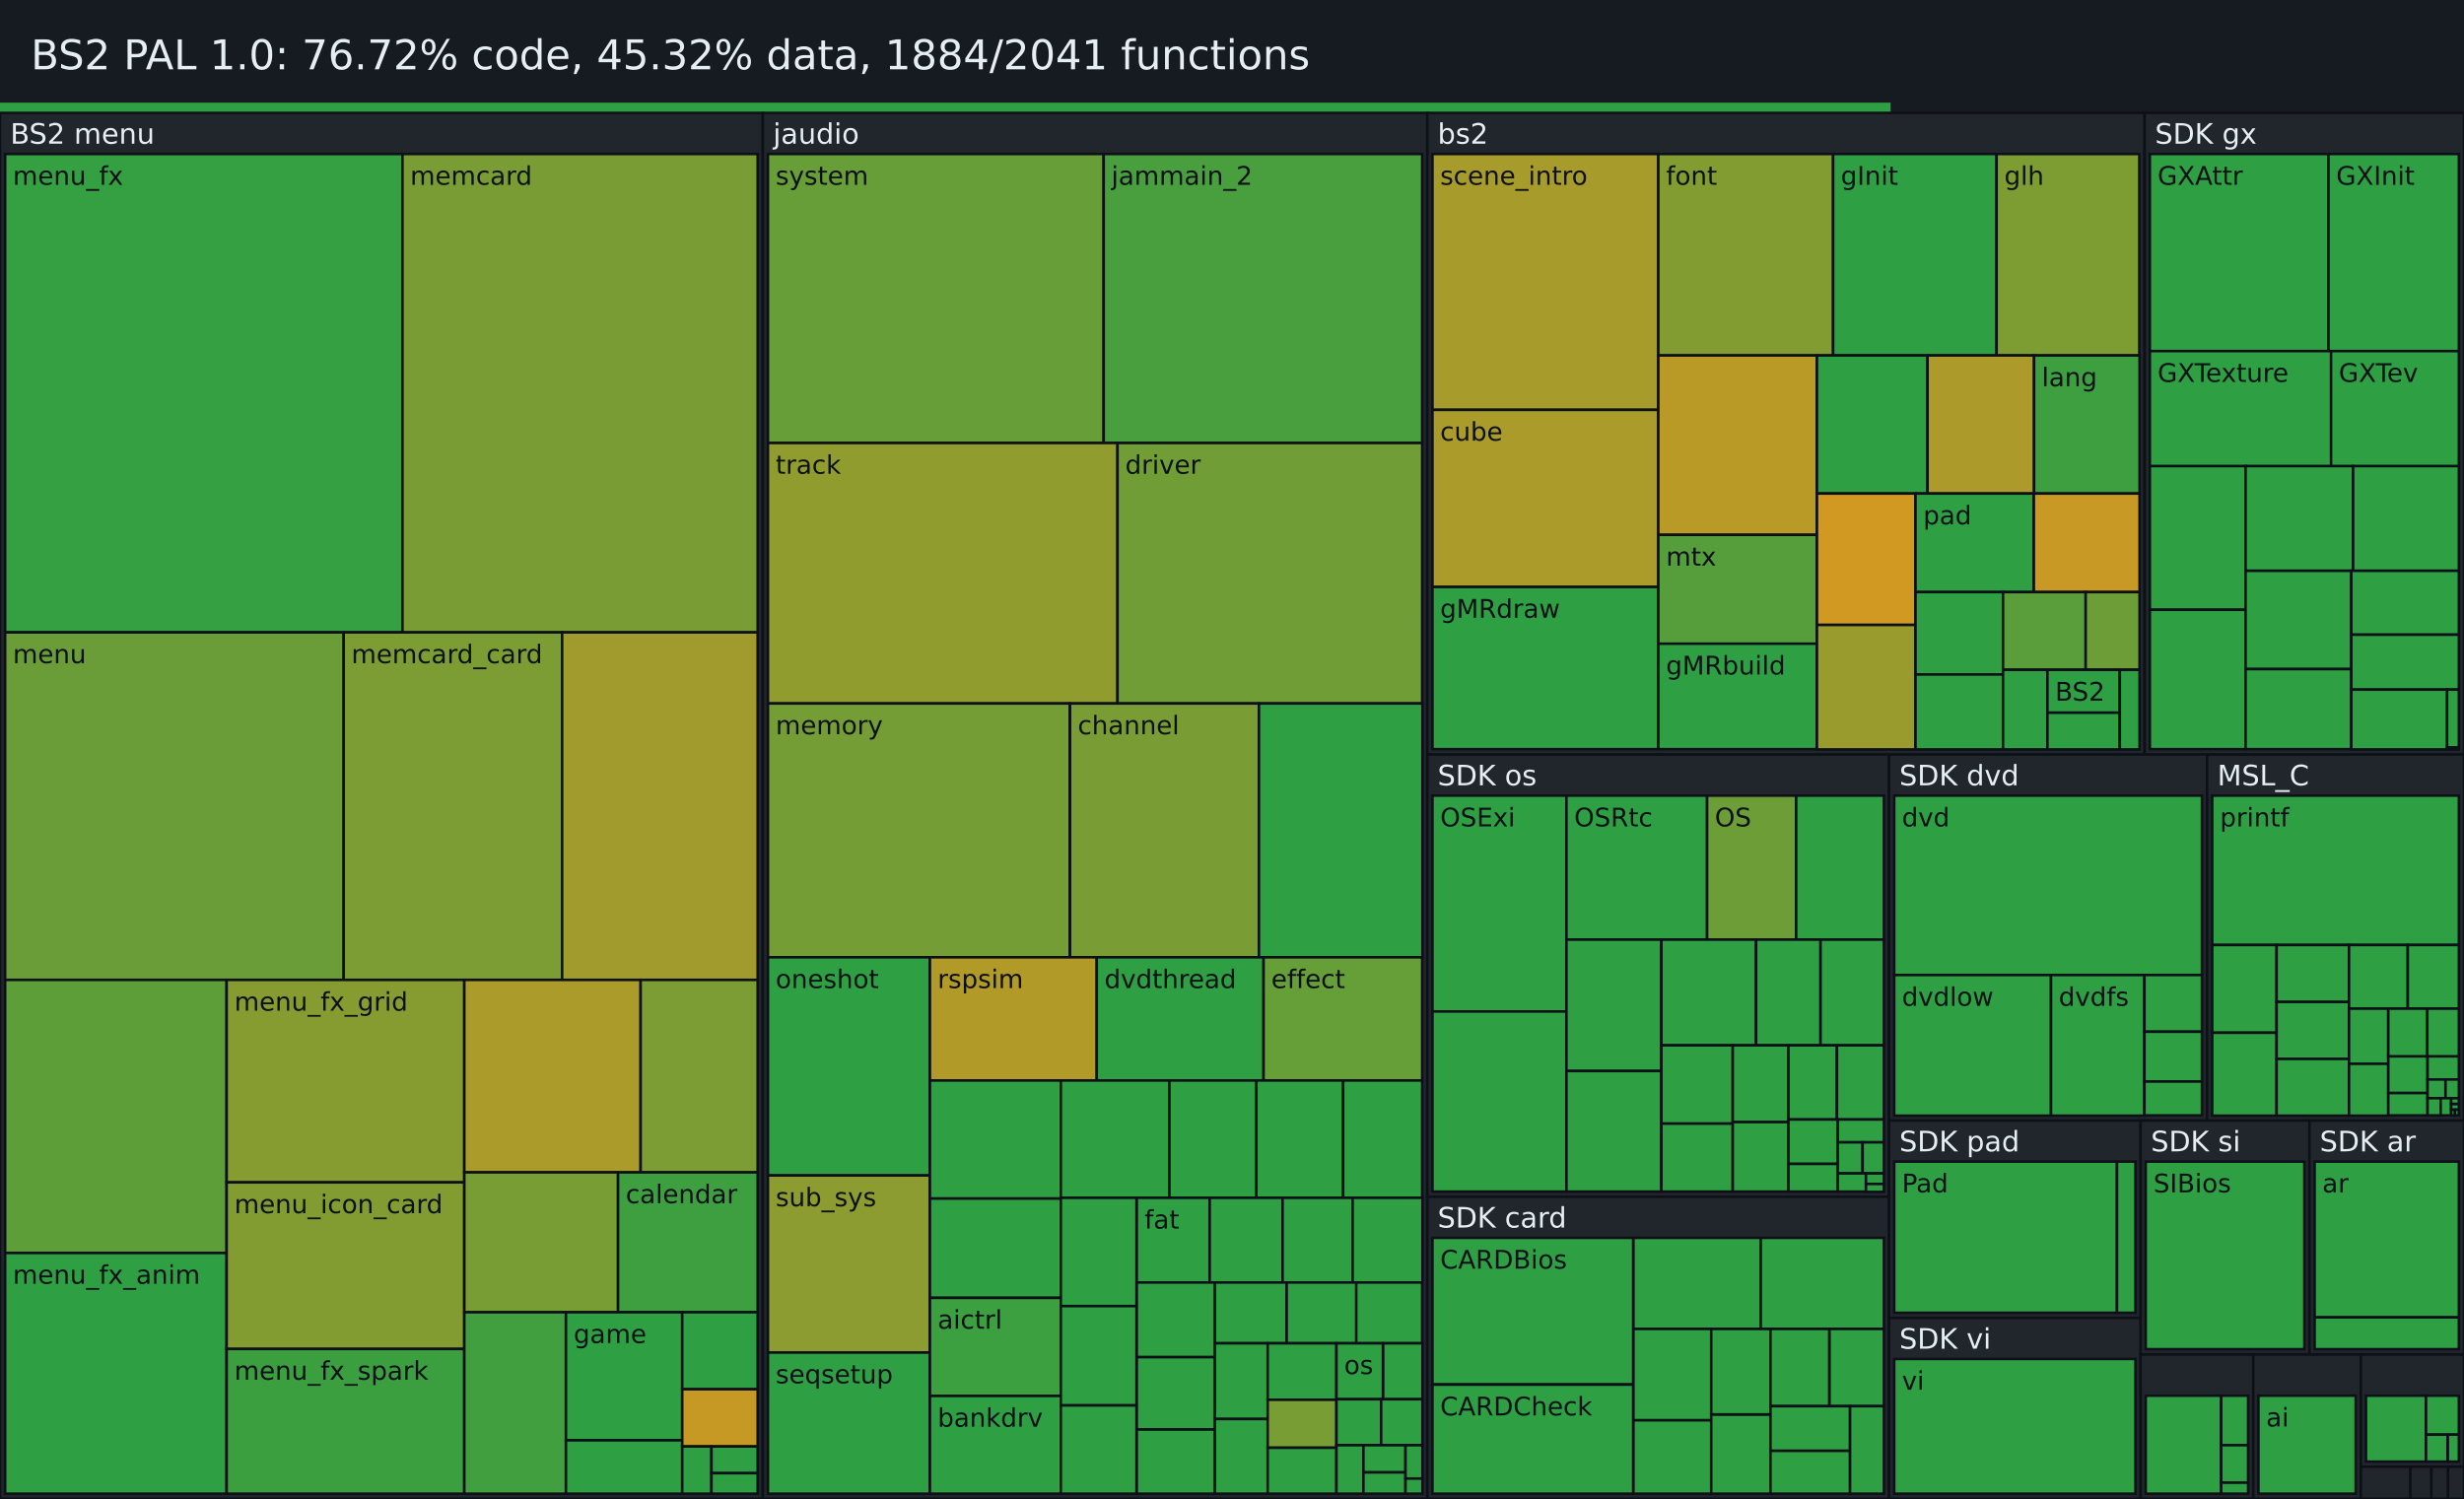
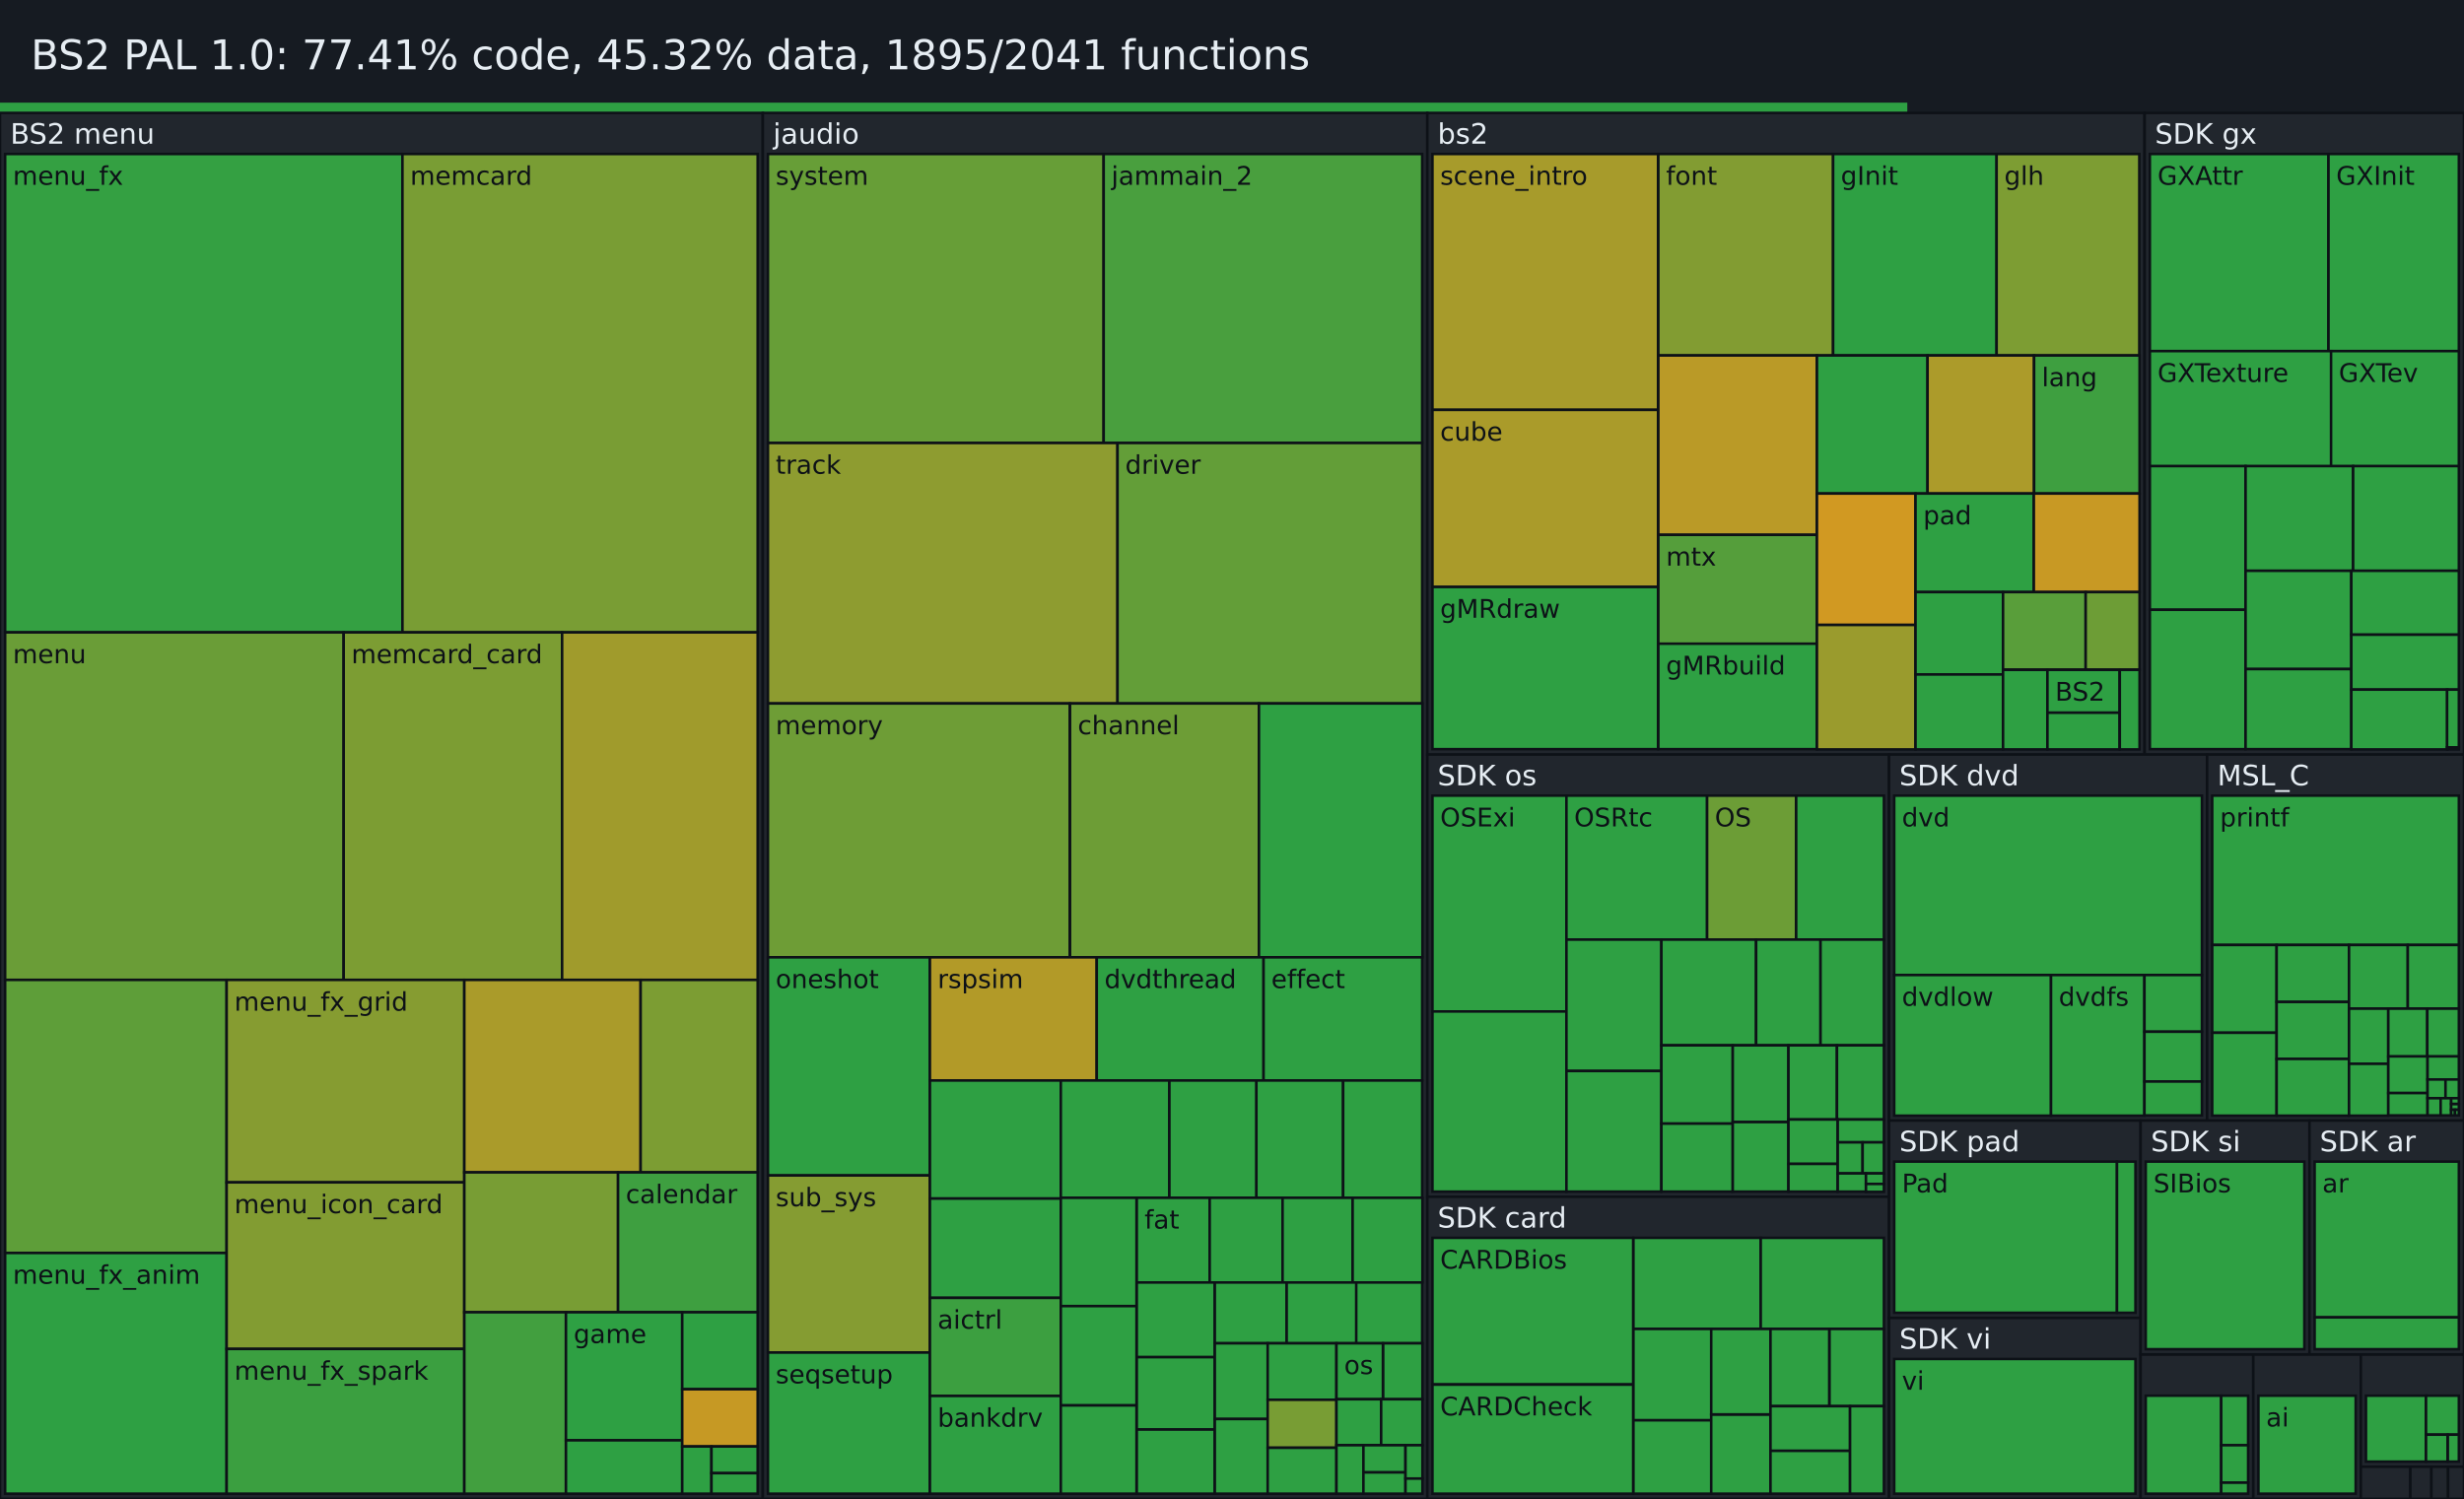
<svg xmlns="http://www.w3.org/2000/svg" width="960" height="584" font-family="Verdana,DejaVu Sans,sans-serif">
  <rect width="100%" height="100%" fill="#0d1117" />
  <rect x="0" y="0" width="960" height="44" fill="#161b22" />
-   <rect x="0" y="40" width="736.6" height="4" fill="#2ea043" />
-   <text x="12" y="27" font-size="16" fill="#e6edf3">BS2 PAL 1.0: 76.72% code, 45.32% data, 1884/2041 functions</text>
+   <rect x="0" y="40" width="743.1" height="4" fill="#2ea043" />
+   <text x="12" y="27" font-size="16" fill="#e6edf3">BS2 PAL 1.0: 77.41% code, 45.32% data, 1895/2041 functions</text>
  <g>
    <rect x="0.0" y="44.0" width="297.2" height="540.0" fill="#21262d" stroke="#0d1117" />
    <text x="4.0" y="56.0" font-size="11" fill="#e6edf3">BS2 menu</text>
  </g>
  <g>
    <rect x="2.0" y="60.0" width="154.8" height="186.4" fill="#34a042" stroke="#0d1117" stroke-width="1" />
    <text x="5.0" y="72.0" font-size="10" fill="#0d1117">menu_fx</text>
  </g>
  <g>
    <rect x="156.8" y="60.0" width="138.4" height="186.4" fill="#799d34" stroke="#0d1117" stroke-width="1" />
    <text x="159.8" y="72.0" font-size="10" fill="#0d1117">memcard</text>
  </g>
  <g>
    <rect x="2.0" y="246.4" width="131.9" height="135.4" fill="#6a9d37" stroke="#0d1117" stroke-width="1" />
    <text x="5.0" y="258.4" font-size="10" fill="#0d1117">menu</text>
  </g>
  <g>
    <rect x="133.9" y="246.4" width="85.1" height="135.4" fill="#7c9d33" stroke="#0d1117" stroke-width="1" />
    <text x="136.9" y="258.4" font-size="10" fill="#0d1117">memcard_card</text>
  </g>
  <g>
    <rect x="219.0" y="246.4" width="76.2" height="135.4" fill="#a09b2c" stroke="#0d1117" stroke-width="1" />
  </g>
  <g>
    <rect x="2.0" y="381.8" width="86.3" height="106.4" fill="#5e9e39" stroke="#0d1117" stroke-width="1" />
  </g>
  <g>
    <rect x="2.0" y="488.2" width="86.3" height="93.8" fill="#2ea043" stroke="#0d1117" stroke-width="1" />
    <text x="5.0" y="500.2" font-size="10" fill="#0d1117">menu_fx_anim</text>
  </g>
  <g>
    <rect x="88.3" y="381.8" width="92.6" height="78.9" fill="#869c31" stroke="#0d1117" stroke-width="1" />
    <text x="91.3" y="393.8" font-size="10" fill="#0d1117">menu_fx_grid</text>
  </g>
  <g>
    <rect x="88.3" y="460.7" width="92.6" height="64.9" fill="#829c32" stroke="#0d1117" stroke-width="1" />
    <text x="91.3" y="472.7" font-size="10" fill="#0d1117">menu_icon_card</text>
  </g>
  <g>
    <rect x="88.3" y="525.6" width="92.6" height="56.4" fill="#3b9f40" stroke="#0d1117" stroke-width="1" />
    <text x="91.3" y="537.6" font-size="10" fill="#0d1117">menu_fx_spark</text>
  </g>
  <g>
    <rect x="180.9" y="381.8" width="68.7" height="75.0" fill="#aa9b2a" stroke="#0d1117" stroke-width="1" />
  </g>
  <g>
    <rect x="249.6" y="381.8" width="45.6" height="75.0" fill="#7c9d33" stroke="#0d1117" stroke-width="1" />
  </g>
  <g>
    <rect x="180.9" y="456.8" width="59.9" height="54.5" fill="#789d34" stroke="#0d1117" stroke-width="1" />
  </g>
  <g>
    <rect x="240.8" y="456.8" width="54.4" height="54.5" fill="#3e9f40" stroke="#0d1117" stroke-width="1" />
    <text x="243.8" y="468.8" font-size="10" fill="#0d1117">calendar</text>
  </g>
  <g>
    <rect x="180.9" y="511.3" width="39.6" height="70.7" fill="#429f3f" stroke="#0d1117" stroke-width="1" />
  </g>
  <g>
    <rect x="220.5" y="511.3" width="45.3" height="49.9" fill="#2ea043" stroke="#0d1117" stroke-width="1" />
    <text x="223.5" y="523.3" font-size="10" fill="#0d1117">game</text>
  </g>
  <g>
    <rect x="220.5" y="561.2" width="45.3" height="20.8" fill="#2ea043" stroke="#0d1117" stroke-width="1" />
  </g>
  <g>
    <rect x="265.8" y="511.3" width="29.4" height="30.0" fill="#2ea043" stroke="#0d1117" stroke-width="1" />
  </g>
  <g>
    <rect x="265.8" y="541.3" width="29.4" height="22.3" fill="#c69924" stroke="#0d1117" stroke-width="1" />
  </g>
  <g>
    <rect x="265.8" y="563.6" width="11.4" height="18.4" fill="#2ea043" stroke="#0d1117" stroke-width="1" />
  </g>
  <g>
    <rect x="277.2" y="563.6" width="18.0" height="10.4" fill="#2ea043" stroke="#0d1117" stroke-width="1" />
  </g>
  <g>
    <rect x="277.2" y="574.0" width="18.0" height="8.0" fill="#2ea043" stroke="#0d1117" stroke-width="1" />
  </g>
  <g>
    <rect x="297.2" y="44.0" width="258.9" height="540.0" fill="#21262d" stroke="#0d1117" />
    <text x="301.2" y="56.0" font-size="11" fill="#e6edf3">jaudio</text>
  </g>
  <g>
    <rect x="299.2" y="60.0" width="130.8" height="112.6" fill="#679e37" stroke="#0d1117" stroke-width="1" />
    <text x="302.2" y="72.0" font-size="10" fill="#0d1117">system</text>
  </g>
  <g>
    <rect x="430.0" y="60.0" width="124.1" height="112.6" fill="#499f3e" stroke="#0d1117" stroke-width="1" />
    <text x="433.0" y="72.0" font-size="10" fill="#0d1117">jammain_2</text>
  </g>
  <g>
-     <rect x="299.2" y="172.6" width="136.2" height="101.5" fill="#919c2f" stroke="#0d1117" stroke-width="1" />
+     <rect x="299.2" y="172.6" width="136.2" height="101.5" fill="#8e9c30" stroke="#0d1117" stroke-width="1" />
    <text x="302.2" y="184.6" font-size="10" fill="#0d1117">track</text>
  </g>
  <g>
-     <rect x="435.4" y="172.6" width="118.7" height="101.5" fill="#709d36" stroke="#0d1117" stroke-width="1" />
+     <rect x="435.4" y="172.6" width="118.7" height="101.5" fill="#639e38" stroke="#0d1117" stroke-width="1" />
    <text x="438.4" y="184.6" font-size="10" fill="#0d1117">driver</text>
  </g>
  <g>
-     <rect x="299.2" y="274.1" width="117.6" height="98.9" fill="#759d35" stroke="#0d1117" stroke-width="1" />
+     <rect x="299.2" y="274.1" width="117.6" height="98.9" fill="#6e9d36" stroke="#0d1117" stroke-width="1" />
    <text x="302.2" y="286.1" font-size="10" fill="#0d1117">memory</text>
  </g>
  <g>
-     <rect x="416.9" y="274.1" width="73.6" height="98.9" fill="#799d34" stroke="#0d1117" stroke-width="1" />
+     <rect x="416.9" y="274.1" width="73.6" height="98.9" fill="#6d9d36" stroke="#0d1117" stroke-width="1" />
    <text x="419.9" y="286.1" font-size="10" fill="#0d1117">channel</text>
  </g>
  <g>
    <rect x="490.5" y="274.1" width="63.7" height="98.9" fill="#2ea043" stroke="#0d1117" stroke-width="1" />
  </g>
  <g>
    <rect x="299.2" y="373.0" width="63.1" height="85.0" fill="#2ea043" stroke="#0d1117" stroke-width="1" />
    <text x="302.2" y="385.0" font-size="10" fill="#0d1117">oneshot</text>
  </g>
  <g>
-     <rect x="299.2" y="458.0" width="63.1" height="69.0" fill="#8c9c30" stroke="#0d1117" stroke-width="1" />
+     <rect x="299.2" y="458.0" width="63.1" height="69.0" fill="#859c32" stroke="#0d1117" stroke-width="1" />
    <text x="302.2" y="470.0" font-size="10" fill="#0d1117">sub_sys</text>
  </g>
  <g>
    <rect x="299.2" y="527.0" width="63.1" height="55.0" fill="#2ea043" stroke="#0d1117" stroke-width="1" />
    <text x="302.2" y="539.0" font-size="10" fill="#0d1117">seqsetup</text>
  </g>
  <g>
    <rect x="362.3" y="373.0" width="65.0" height="48.0" fill="#b29a28" stroke="#0d1117" stroke-width="1" />
    <text x="365.3" y="385.0" font-size="10" fill="#0d1117">rspsim</text>
  </g>
  <g>
    <rect x="427.3" y="373.0" width="65.0" height="48.0" fill="#2ea043" stroke="#0d1117" stroke-width="1" />
    <text x="430.3" y="385.0" font-size="10" fill="#0d1117">dvdthread</text>
  </g>
  <g>
-     <rect x="492.3" y="373.0" width="61.8" height="48.0" fill="#669e38" stroke="#0d1117" stroke-width="1" />
+     <rect x="492.3" y="373.0" width="61.8" height="48.0" fill="#2ea043" stroke="#0d1117" stroke-width="1" />
    <text x="495.3" y="385.0" font-size="10" fill="#0d1117">effect</text>
  </g>
  <g>
    <rect x="362.3" y="421.0" width="51.0" height="46.0" fill="#2ea043" stroke="#0d1117" stroke-width="1" />
  </g>
  <g>
    <rect x="362.3" y="467.0" width="51.0" height="38.7" fill="#2ea043" stroke="#0d1117" stroke-width="1" />
  </g>
  <g>
    <rect x="362.3" y="505.7" width="51.0" height="38.2" fill="#3c9f40" stroke="#0d1117" stroke-width="1" />
    <text x="365.3" y="517.7" font-size="10" fill="#0d1117">aictrl</text>
  </g>
  <g>
    <rect x="362.3" y="543.9" width="51.0" height="38.1" fill="#2ea043" stroke="#0d1117" stroke-width="1" />
    <text x="365.3" y="555.9" font-size="10" fill="#0d1117">bankdrv</text>
  </g>
  <g>
    <rect x="413.3" y="421.0" width="42.3" height="45.7" fill="#2ea043" stroke="#0d1117" stroke-width="1" />
  </g>
  <g>
    <rect x="455.6" y="421.0" width="34.0" height="45.7" fill="#2ea043" stroke="#0d1117" stroke-width="1" />
  </g>
  <g>
    <rect x="489.5" y="421.0" width="33.8" height="45.7" fill="#2ea043" stroke="#0d1117" stroke-width="1" />
  </g>
  <g>
    <rect x="523.3" y="421.0" width="30.8" height="45.7" fill="#2ea043" stroke="#0d1117" stroke-width="1" />
  </g>
  <g>
    <rect x="413.3" y="466.7" width="29.5" height="42.2" fill="#2ea043" stroke="#0d1117" stroke-width="1" />
  </g>
  <g>
    <rect x="413.3" y="508.9" width="29.5" height="38.7" fill="#2ea043" stroke="#0d1117" stroke-width="1" />
  </g>
  <g>
    <rect x="413.3" y="547.6" width="29.5" height="34.4" fill="#2ea043" stroke="#0d1117" stroke-width="1" />
  </g>
  <g>
    <rect x="442.9" y="466.7" width="28.5" height="33.0" fill="#2ea043" stroke="#0d1117" stroke-width="1" />
    <text x="445.9" y="478.7" font-size="10" fill="#0d1117">fat</text>
  </g>
  <g>
    <rect x="471.3" y="466.7" width="28.4" height="33.0" fill="#2ea043" stroke="#0d1117" stroke-width="1" />
  </g>
  <g>
    <rect x="499.7" y="466.7" width="27.3" height="33.0" fill="#2ea043" stroke="#0d1117" stroke-width="1" />
  </g>
  <g>
    <rect x="527.0" y="466.7" width="27.2" height="33.0" fill="#2ea043" stroke="#0d1117" stroke-width="1" />
  </g>
  <g>
    <rect x="442.9" y="499.7" width="30.4" height="29.1" fill="#2ea043" stroke="#0d1117" stroke-width="1" />
  </g>
  <g>
    <rect x="442.9" y="528.8" width="30.4" height="28.2" fill="#2ea043" stroke="#0d1117" stroke-width="1" />
  </g>
  <g>
    <rect x="442.9" y="557.0" width="30.4" height="25.0" fill="#2ea043" stroke="#0d1117" stroke-width="1" />
  </g>
  <g>
    <rect x="473.3" y="499.7" width="28.0" height="23.7" fill="#2ea043" stroke="#0d1117" stroke-width="1" />
  </g>
  <g>
    <rect x="501.3" y="499.7" width="27.2" height="23.7" fill="#2ea043" stroke="#0d1117" stroke-width="1" />
  </g>
  <g>
    <rect x="528.4" y="499.7" width="25.7" height="23.7" fill="#2ea043" stroke="#0d1117" stroke-width="1" />
  </g>
  <g>
    <rect x="473.3" y="523.4" width="20.7" height="29.5" fill="#2ea043" stroke="#0d1117" stroke-width="1" />
  </g>
  <g>
    <rect x="473.3" y="552.9" width="20.7" height="29.1" fill="#2ea043" stroke="#0d1117" stroke-width="1" />
  </g>
  <g>
    <rect x="493.9" y="523.4" width="26.8" height="22.0" fill="#2ea043" stroke="#0d1117" stroke-width="1" />
  </g>
  <g>
    <rect x="493.9" y="545.4" width="26.8" height="18.7" fill="#789d34" stroke="#0d1117" stroke-width="1" />
  </g>
  <g>
    <rect x="493.9" y="564.1" width="26.8" height="17.9" fill="#2ea043" stroke="#0d1117" stroke-width="1" />
  </g>
  <g>
    <rect x="520.7" y="523.4" width="18.1" height="21.8" fill="#2ea043" stroke="#0d1117" stroke-width="1" />
    <text x="523.7" y="535.4" font-size="10" fill="#0d1117">os</text>
  </g>
  <g>
    <rect x="538.9" y="523.4" width="15.3" height="21.8" fill="#2ea043" stroke="#0d1117" stroke-width="1" />
  </g>
  <g>
    <rect x="520.7" y="545.2" width="17.4" height="17.9" fill="#2ea043" stroke="#0d1117" stroke-width="1" />
  </g>
  <g>
    <rect x="538.1" y="545.2" width="16.1" height="17.9" fill="#2ea043" stroke="#0d1117" stroke-width="1" />
  </g>
  <g>
    <rect x="520.7" y="563.1" width="10.5" height="18.9" fill="#2ea043" stroke="#0d1117" stroke-width="1" />
  </g>
  <g>
    <rect x="531.2" y="563.1" width="16.4" height="10.6" fill="#2ea043" stroke="#0d1117" stroke-width="1" />
  </g>
  <g>
    <rect x="531.2" y="573.7" width="16.4" height="8.3" fill="#2ea043" stroke="#0d1117" stroke-width="1" />
  </g>
  <g>
    <rect x="547.6" y="563.1" width="6.6" height="13.0" fill="#2ea043" stroke="#0d1117" stroke-width="1" />
  </g>
  <g>
    <rect x="547.6" y="576.1" width="6.6" height="5.9" fill="#2ea043" stroke="#0d1117" stroke-width="1" />
  </g>
  <g>
    <rect x="556.1" y="44.0" width="279.4" height="250.0" fill="#21262d" stroke="#0d1117" />
    <text x="560.1" y="56.0" font-size="11" fill="#e6edf3">bs2</text>
  </g>
  <g>
    <rect x="558.1" y="60.0" width="87.9" height="99.7" fill="#a79b2b" stroke="#0d1117" stroke-width="1" />
    <text x="561.1" y="72.0" font-size="10" fill="#0d1117">scene_intro</text>
  </g>
  <g>
    <rect x="558.1" y="159.7" width="87.9" height="69.0" fill="#aa9b2a" stroke="#0d1117" stroke-width="1" />
    <text x="561.1" y="171.7" font-size="10" fill="#0d1117">cube</text>
  </g>
  <g>
    <rect x="558.1" y="228.7" width="87.9" height="63.2" fill="#2ea043" stroke="#0d1117" stroke-width="1" />
    <text x="561.1" y="240.7" font-size="10" fill="#0d1117">gMRdraw</text>
  </g>
  <g>
    <rect x="646.1" y="60.0" width="68.1" height="78.5" fill="#829c32" stroke="#0d1117" stroke-width="1" />
    <text x="649.1" y="72.0" font-size="10" fill="#0d1117">font</text>
  </g>
  <g>
    <rect x="714.2" y="60.0" width="63.7" height="78.5" fill="#2ea043" stroke="#0d1117" stroke-width="1" />
    <text x="717.2" y="72.0" font-size="10" fill="#0d1117">gInit</text>
  </g>
  <g>
    <rect x="777.9" y="60.0" width="55.6" height="78.5" fill="#7d9d33" stroke="#0d1117" stroke-width="1" />
    <text x="780.9" y="72.0" font-size="10" fill="#0d1117">glh</text>
  </g>
  <g>
    <rect x="646.1" y="138.5" width="61.8" height="69.9" fill="#ba9a27" stroke="#0d1117" stroke-width="1" />
  </g>
  <g>
    <rect x="646.1" y="208.4" width="61.8" height="42.5" fill="#559e3b" stroke="#0d1117" stroke-width="1" />
    <text x="649.1" y="220.4" font-size="10" fill="#0d1117">mtx</text>
  </g>
  <g>
    <rect x="646.1" y="250.8" width="61.8" height="41.1" fill="#2ea043" stroke="#0d1117" stroke-width="1" />
    <text x="649.1" y="262.8" font-size="10" fill="#0d1117">gMRbuild</text>
  </g>
  <g>
    <rect x="707.9" y="138.5" width="43.1" height="53.8" fill="#2ea043" stroke="#0d1117" stroke-width="1" />
  </g>
  <g>
    <rect x="751.0" y="138.5" width="41.5" height="53.8" fill="#ac9b2a" stroke="#0d1117" stroke-width="1" />
  </g>
  <g>
    <rect x="792.5" y="138.5" width="41.1" height="53.8" fill="#3e9f40" stroke="#0d1117" stroke-width="1" />
    <text x="795.5" y="150.5" font-size="10" fill="#0d1117">lang</text>
  </g>
  <g>
    <rect x="707.9" y="192.3" width="38.4" height="51.2" fill="#d19922" stroke="#0d1117" stroke-width="1" />
  </g>
  <g>
    <rect x="707.9" y="243.5" width="38.4" height="48.5" fill="#9a9b2d" stroke="#0d1117" stroke-width="1" />
  </g>
  <g>
    <rect x="746.3" y="192.3" width="46.1" height="38.4" fill="#2ea043" stroke="#0d1117" stroke-width="1" />
    <text x="749.3" y="204.3" font-size="10" fill="#0d1117">pad</text>
  </g>
  <g>
    <rect x="792.4" y="192.3" width="41.2" height="38.4" fill="#c89924" stroke="#0d1117" stroke-width="1" />
  </g>
  <g>
    <rect x="746.3" y="230.7" width="34.1" height="32.1" fill="#2ea043" stroke="#0d1117" stroke-width="1" />
  </g>
  <g>
    <rect x="746.3" y="262.8" width="34.1" height="29.2" fill="#2ea043" stroke="#0d1117" stroke-width="1" />
  </g>
  <g>
    <rect x="780.4" y="230.7" width="32.2" height="30.2" fill="#599e3a" stroke="#0d1117" stroke-width="1" />
  </g>
  <g>
    <rect x="812.6" y="230.7" width="21.0" height="30.2" fill="#6d9d36" stroke="#0d1117" stroke-width="1" />
  </g>
  <g>
    <rect x="780.4" y="261.0" width="17.3" height="31.0" fill="#2ea043" stroke="#0d1117" stroke-width="1" />
  </g>
  <g>
    <rect x="797.7" y="261.0" width="28.1" height="16.7" fill="#2ea043" stroke="#0d1117" stroke-width="1" />
    <text x="800.7" y="273.0" font-size="10" fill="#0d1117">BS2</text>
  </g>
  <g>
    <rect x="797.7" y="277.7" width="28.1" height="14.3" fill="#2ea043" stroke="#0d1117" stroke-width="1" />
  </g>
  <g>
    <rect x="825.9" y="261.0" width="7.7" height="31.0" fill="#2ea043" stroke="#0d1117" stroke-width="1" />
  </g>
  <g>
    <rect x="835.6" y="44.0" width="124.4" height="250.0" fill="#21262d" stroke="#0d1117" />
    <text x="839.6" y="56.0" font-size="11" fill="#e6edf3">SDK gx</text>
  </g>
  <g>
    <rect x="837.6" y="60.0" width="69.6" height="76.8" fill="#2ea043" stroke="#0d1117" stroke-width="1" />
    <text x="840.6" y="72.0" font-size="10" fill="#0d1117">GXAttr</text>
  </g>
  <g>
    <rect x="907.2" y="60.0" width="50.8" height="76.8" fill="#2ea043" stroke="#0d1117" stroke-width="1" />
    <text x="910.2" y="72.0" font-size="10" fill="#0d1117">GXInit</text>
  </g>
  <g>
    <rect x="837.6" y="136.8" width="70.7" height="44.9" fill="#2ea043" stroke="#0d1117" stroke-width="1" />
    <text x="840.6" y="148.8" font-size="10" fill="#0d1117">GXTexture</text>
  </g>
  <g>
    <rect x="908.2" y="136.8" width="49.8" height="44.9" fill="#2ea043" stroke="#0d1117" stroke-width="1" />
    <text x="911.2" y="148.8" font-size="10" fill="#0d1117">GXTev</text>
  </g>
  <g>
    <rect x="837.6" y="181.6" width="37.3" height="56.0" fill="#2ea043" stroke="#0d1117" stroke-width="1" />
  </g>
  <g>
    <rect x="837.6" y="237.6" width="37.3" height="54.3" fill="#2ea043" stroke="#0d1117" stroke-width="1" />
  </g>
  <g>
    <rect x="874.9" y="181.6" width="41.9" height="40.8" fill="#2ea043" stroke="#0d1117" stroke-width="1" />
  </g>
  <g>
    <rect x="916.8" y="181.6" width="41.2" height="40.8" fill="#2ea043" stroke="#0d1117" stroke-width="1" />
  </g>
  <g>
    <rect x="874.9" y="222.4" width="41.2" height="38.3" fill="#2ea043" stroke="#0d1117" stroke-width="1" />
  </g>
  <g>
    <rect x="874.9" y="260.7" width="41.2" height="31.2" fill="#2ea043" stroke="#0d1117" stroke-width="1" />
  </g>
  <g>
    <rect x="916.1" y="222.4" width="41.9" height="24.9" fill="#2ea043" stroke="#0d1117" stroke-width="1" />
  </g>
  <g>
    <rect x="916.1" y="247.3" width="41.9" height="21.4" fill="#2ea043" stroke="#0d1117" stroke-width="1" />
  </g>
  <g>
    <rect x="916.1" y="268.7" width="37.4" height="23.3" fill="#2ea043" stroke="#0d1117" stroke-width="1" />
  </g>
  <g>
    <rect x="953.4" y="268.7" width="4.6" height="22.5" fill="#2ea043" stroke="#0d1117" stroke-width="1" />
  </g>
  <g>
    <rect x="953.4" y="291.2" width="4.6" height="0.8" fill="#2ea043" stroke="#0d1117" stroke-width="1" />
  </g>
  <g>
    <rect x="556.1" y="294.0" width="179.9" height="172.4" fill="#21262d" stroke="#0d1117" />
    <text x="560.1" y="306.0" font-size="11" fill="#e6edf3">SDK os</text>
  </g>
  <g>
    <rect x="558.1" y="310.0" width="52.2" height="84.1" fill="#2ea043" stroke="#0d1117" stroke-width="1" />
    <text x="561.1" y="322.0" font-size="10" fill="#0d1117">OSExi</text>
  </g>
  <g>
    <rect x="558.1" y="394.1" width="52.2" height="70.2" fill="#2ea043" stroke="#0d1117" stroke-width="1" />
  </g>
  <g>
    <rect x="610.3" y="310.0" width="54.8" height="56.2" fill="#2ea043" stroke="#0d1117" stroke-width="1" />
    <text x="613.3" y="322.0" font-size="10" fill="#0d1117">OSRtc</text>
  </g>
  <g>
    <rect x="665.1" y="310.0" width="34.7" height="56.2" fill="#6c9d36" stroke="#0d1117" stroke-width="1" />
    <text x="668.1" y="322.0" font-size="10" fill="#0d1117">OS</text>
  </g>
  <g>
    <rect x="699.8" y="310.0" width="34.2" height="56.2" fill="#2ea043" stroke="#0d1117" stroke-width="1" />
  </g>
  <g>
    <rect x="610.3" y="366.1" width="37.0" height="51.2" fill="#2ea043" stroke="#0d1117" stroke-width="1" />
  </g>
  <g>
    <rect x="610.3" y="417.3" width="37.0" height="47.0" fill="#2ea043" stroke="#0d1117" stroke-width="1" />
  </g>
  <g>
    <rect x="647.3" y="366.1" width="36.9" height="41.2" fill="#2ea043" stroke="#0d1117" stroke-width="1" />
  </g>
  <g>
    <rect x="684.2" y="366.1" width="25.1" height="41.2" fill="#2ea043" stroke="#0d1117" stroke-width="1" />
  </g>
  <g>
    <rect x="709.3" y="366.1" width="24.7" height="41.2" fill="#2ea043" stroke="#0d1117" stroke-width="1" />
  </g>
  <g>
    <rect x="647.3" y="407.3" width="27.8" height="30.5" fill="#2ea043" stroke="#0d1117" stroke-width="1" />
  </g>
  <g>
    <rect x="647.3" y="437.8" width="27.8" height="26.5" fill="#2ea043" stroke="#0d1117" stroke-width="1" />
  </g>
  <g>
    <rect x="675.1" y="407.3" width="21.7" height="29.9" fill="#2ea043" stroke="#0d1117" stroke-width="1" />
  </g>
  <g>
    <rect x="675.1" y="437.2" width="21.7" height="27.1" fill="#2ea043" stroke="#0d1117" stroke-width="1" />
  </g>
  <g>
    <rect x="696.8" y="407.3" width="18.9" height="28.9" fill="#2ea043" stroke="#0d1117" stroke-width="1" />
  </g>
  <g>
    <rect x="715.7" y="407.3" width="18.3" height="28.9" fill="#2ea043" stroke="#0d1117" stroke-width="1" />
  </g>
  <g>
    <rect x="696.8" y="436.2" width="19.2" height="17.3" fill="#2ea043" stroke="#0d1117" stroke-width="1" />
  </g>
  <g>
    <rect x="696.8" y="453.5" width="19.2" height="10.8" fill="#2ea043" stroke="#0d1117" stroke-width="1" />
  </g>
  <g>
    <rect x="716.0" y="436.2" width="18.0" height="8.9" fill="#2ea043" stroke="#0d1117" stroke-width="1" />
  </g>
  <g>
    <rect x="716.0" y="445.1" width="9.7" height="12.1" fill="#2ea043" stroke="#0d1117" stroke-width="1" />
  </g>
  <g>
    <rect x="725.7" y="445.1" width="8.3" height="12.1" fill="#2ea043" stroke="#0d1117" stroke-width="1" />
  </g>
  <g>
    <rect x="716.0" y="457.2" width="11.0" height="7.1" fill="#2ea043" stroke="#0d1117" stroke-width="1" />
  </g>
  <g>
    <rect x="727.0" y="457.2" width="7.0" height="4.1" fill="#2ea043" stroke="#0d1117" stroke-width="1" />
  </g>
  <g>
    <rect x="727.0" y="461.3" width="7.0" height="3.1" fill="#2ea043" stroke="#0d1117" stroke-width="1" />
  </g>
  <g>
    <rect x="556.1" y="466.3" width="179.9" height="117.7" fill="#21262d" stroke="#0d1117" />
    <text x="560.1" y="478.3" font-size="11" fill="#e6edf3">SDK card</text>
  </g>
  <g>
    <rect x="558.1" y="482.3" width="78.2" height="57.1" fill="#2ea043" stroke="#0d1117" stroke-width="1" />
    <text x="561.1" y="494.3" font-size="10" fill="#0d1117">CARDBios</text>
  </g>
  <g>
    <rect x="558.1" y="539.5" width="78.2" height="42.5" fill="#2ea043" stroke="#0d1117" stroke-width="1" />
    <text x="561.1" y="551.5" font-size="10" fill="#0d1117">CARDCheck</text>
  </g>
  <g>
    <rect x="636.4" y="482.3" width="49.6" height="35.5" fill="#2ea043" stroke="#0d1117" stroke-width="1" />
  </g>
  <g>
    <rect x="686.0" y="482.3" width="48.0" height="35.5" fill="#2ea043" stroke="#0d1117" stroke-width="1" />
  </g>
  <g>
    <rect x="636.4" y="517.8" width="30.4" height="35.6" fill="#2ea043" stroke="#0d1117" stroke-width="1" />
  </g>
  <g>
    <rect x="636.4" y="553.4" width="30.4" height="28.6" fill="#2ea043" stroke="#0d1117" stroke-width="1" />
  </g>
  <g>
    <rect x="666.7" y="517.8" width="23.1" height="33.3" fill="#2ea043" stroke="#0d1117" stroke-width="1" />
  </g>
  <g>
    <rect x="666.7" y="551.2" width="23.1" height="30.8" fill="#2ea043" stroke="#0d1117" stroke-width="1" />
  </g>
  <g>
    <rect x="689.8" y="517.8" width="22.9" height="30.1" fill="#2ea043" stroke="#0d1117" stroke-width="1" />
  </g>
  <g>
    <rect x="712.8" y="517.8" width="21.2" height="30.1" fill="#2ea043" stroke="#0d1117" stroke-width="1" />
  </g>
  <g>
    <rect x="689.8" y="547.9" width="31.0" height="17.4" fill="#2ea043" stroke="#0d1117" stroke-width="1" />
  </g>
  <g>
    <rect x="689.8" y="565.3" width="31.0" height="16.7" fill="#2ea043" stroke="#0d1117" stroke-width="1" />
  </g>
  <g>
    <rect x="720.8" y="547.9" width="13.2" height="34.1" fill="#2ea043" stroke="#0d1117" stroke-width="1" />
  </g>
  <g>
    <rect x="736.0" y="294.0" width="123.9" height="142.7" fill="#21262d" stroke="#0d1117" />
    <text x="740.0" y="306.0" font-size="11" fill="#e6edf3">SDK dvd</text>
  </g>
  <g>
    <rect x="738.0" y="310.0" width="119.9" height="69.9" fill="#2ea043" stroke="#0d1117" stroke-width="1" />
    <text x="741.0" y="322.0" font-size="10" fill="#0d1117">dvd</text>
  </g>
  <g>
    <rect x="738.0" y="379.9" width="61.1" height="54.8" fill="#2ea043" stroke="#0d1117" stroke-width="1" />
    <text x="741.0" y="391.9" font-size="10" fill="#0d1117">dvdlow</text>
  </g>
  <g>
    <rect x="799.1" y="379.9" width="36.4" height="54.8" fill="#2ea043" stroke="#0d1117" stroke-width="1" />
    <text x="802.1" y="391.9" font-size="10" fill="#0d1117">dvdfs</text>
  </g>
  <g>
    <rect x="835.5" y="379.9" width="22.4" height="22.1" fill="#2ea043" stroke="#0d1117" stroke-width="1" />
  </g>
  <g>
    <rect x="835.5" y="402.0" width="22.4" height="19.4" fill="#2ea043" stroke="#0d1117" stroke-width="1" />
  </g>
  <g>
    <rect x="835.5" y="421.4" width="22.4" height="13.2" fill="#2ea043" stroke="#0d1117" stroke-width="1" />
  </g>
  <g>
    <rect x="859.9" y="294.0" width="100.1" height="142.7" fill="#21262d" stroke="#0d1117" />
    <text x="863.9" y="306.0" font-size="11" fill="#e6edf3">MSL_C</text>
  </g>
  <g>
    <rect x="861.9" y="310.0" width="96.1" height="58.2" fill="#2ea043" stroke="#0d1117" stroke-width="1" />
    <text x="864.9" y="322.0" font-size="10" fill="#0d1117">printf</text>
  </g>
  <g>
    <rect x="861.9" y="368.2" width="25.1" height="34.2" fill="#2ea043" stroke="#0d1117" stroke-width="1" />
  </g>
  <g>
    <rect x="861.9" y="402.4" width="25.1" height="32.3" fill="#2ea043" stroke="#0d1117" stroke-width="1" />
  </g>
  <g>
    <rect x="887.0" y="368.2" width="28.2" height="22.2" fill="#2ea043" stroke="#0d1117" stroke-width="1" />
  </g>
  <g>
    <rect x="887.0" y="390.4" width="28.2" height="22.2" fill="#2ea043" stroke="#0d1117" stroke-width="1" />
  </g>
  <g>
    <rect x="887.0" y="412.6" width="28.2" height="22.1" fill="#2ea043" stroke="#0d1117" stroke-width="1" />
  </g>
  <g>
    <rect x="915.2" y="368.2" width="22.9" height="24.8" fill="#2ea043" stroke="#0d1117" stroke-width="1" />
  </g>
  <g>
    <rect x="938.1" y="368.2" width="19.9" height="24.8" fill="#2ea043" stroke="#0d1117" stroke-width="1" />
  </g>
  <g>
    <rect x="915.2" y="393.0" width="15.3" height="21.5" fill="#2ea043" stroke="#0d1117" stroke-width="1" />
  </g>
  <g>
    <rect x="915.2" y="414.5" width="15.3" height="20.2" fill="#2ea043" stroke="#0d1117" stroke-width="1" />
  </g>
  <g>
    <rect x="930.5" y="393.0" width="15.2" height="18.7" fill="#2ea043" stroke="#0d1117" stroke-width="1" />
  </g>
  <g>
    <rect x="945.7" y="393.0" width="12.3" height="18.7" fill="#2ea043" stroke="#0d1117" stroke-width="1" />
  </g>
  <g>
    <rect x="930.5" y="411.6" width="15.3" height="14.3" fill="#2ea043" stroke="#0d1117" stroke-width="1" />
  </g>
  <g>
    <rect x="930.5" y="425.9" width="15.3" height="8.7" fill="#2ea043" stroke="#0d1117" stroke-width="1" />
  </g>
  <g>
    <rect x="945.8" y="411.6" width="12.2" height="9.0" fill="#2ea043" stroke="#0d1117" stroke-width="1" />
  </g>
  <g>
    <rect x="945.8" y="420.6" width="7.0" height="7.3" fill="#2ea043" stroke="#0d1117" stroke-width="1" />
  </g>
  <g>
    <rect x="952.8" y="420.6" width="5.2" height="7.3" fill="#2ea043" stroke="#0d1117" stroke-width="1" />
  </g>
  <g>
    <rect x="945.8" y="427.9" width="5.1" height="6.7" fill="#2ea043" stroke="#0d1117" stroke-width="1" />
  </g>
  <g>
    <rect x="950.9" y="427.9" width="4.1" height="6.7" fill="#2ea043" stroke="#0d1117" stroke-width="1" />
  </g>
  <g>
    <rect x="955.0" y="427.9" width="3.0" height="2.2" fill="#2ea043" stroke="#0d1117" stroke-width="1" />
  </g>
  <g>
    <rect x="955.0" y="430.2" width="3.0" height="2.2" fill="#2ea043" stroke="#0d1117" stroke-width="1" />
  </g>
  <g>
    <rect x="955.0" y="432.4" width="1.5" height="2.2" fill="#2ea043" stroke="#0d1117" stroke-width="1" />
  </g>
  <g>
    <rect x="956.5" y="432.4" width="1.5" height="2.2" fill="#2ea043" stroke="#0d1117" stroke-width="1" />
  </g>
  <g>
    <rect x="736.0" y="436.6" width="98.0" height="76.9" fill="#21262d" stroke="#0d1117" />
    <text x="740.0" y="448.6" font-size="11" fill="#e6edf3">SDK pad</text>
  </g>
  <g>
    <rect x="738.0" y="452.6" width="86.8" height="58.9" fill="#2ea043" stroke="#0d1117" stroke-width="1" />
    <text x="741.0" y="464.6" font-size="10" fill="#0d1117">Pad</text>
  </g>
  <g>
    <rect x="824.8" y="452.6" width="7.2" height="58.9" fill="#2ea043" stroke="#0d1117" stroke-width="1" />
  </g>
  <g>
    <rect x="736.0" y="513.5" width="98.0" height="70.5" fill="#21262d" stroke="#0d1117" />
    <text x="740.0" y="525.5" font-size="11" fill="#e6edf3">SDK vi</text>
  </g>
  <g>
    <rect x="738.0" y="529.5" width="94.0" height="52.5" fill="#2ea043" stroke="#0d1117" stroke-width="1" />
    <text x="741.0" y="541.5" font-size="10" fill="#0d1117">vi</text>
  </g>
  <g>
    <rect x="834.0" y="436.6" width="65.8" height="91.1" fill="#21262d" stroke="#0d1117" />
    <text x="838.0" y="448.6" font-size="11" fill="#e6edf3">SDK si</text>
  </g>
  <g>
    <rect x="836.0" y="452.6" width="61.8" height="73.1" fill="#2ea043" stroke="#0d1117" stroke-width="1" />
    <text x="839.0" y="464.6" font-size="10" fill="#0d1117">SIBios</text>
  </g>
  <g>
    <rect x="899.8" y="436.6" width="60.2" height="91.1" fill="#21262d" stroke="#0d1117" />
    <text x="903.8" y="448.6" font-size="11" fill="#e6edf3">SDK ar</text>
  </g>
  <g>
    <rect x="901.8" y="452.6" width="56.2" height="60.7" fill="#2ea043" stroke="#0d1117" stroke-width="1" />
    <text x="904.8" y="464.6" font-size="10" fill="#0d1117">ar</text>
  </g>
  <g>
    <rect x="901.8" y="513.3" width="56.2" height="12.4" fill="#2ea043" stroke="#0d1117" stroke-width="1" />
  </g>
  <g>
    <rect x="834.0" y="527.8" width="43.9" height="56.2" fill="#21262d" stroke="#0d1117" />
  </g>
  <g>
    <rect x="836.0" y="543.8" width="29.4" height="38.2" fill="#2ea043" stroke="#0d1117" stroke-width="1" />
  </g>
  <g>
    <rect x="865.4" y="543.8" width="10.5" height="19.4" fill="#2ea043" stroke="#0d1117" stroke-width="1" />
  </g>
  <g>
    <rect x="865.4" y="563.1" width="10.5" height="14.6" fill="#2ea043" stroke="#0d1117" stroke-width="1" />
  </g>
  <g>
    <rect x="865.4" y="577.7" width="10.5" height="4.3" fill="#2ea043" stroke="#0d1117" stroke-width="1" />
  </g>
  <g>
    <rect x="877.9" y="527.8" width="41.9" height="56.2" fill="#21262d" stroke="#0d1117" />
  </g>
  <g>
    <rect x="879.9" y="543.8" width="37.9" height="38.2" fill="#2ea043" stroke="#0d1117" stroke-width="1" />
    <text x="882.9" y="555.8" font-size="10" fill="#0d1117">ai</text>
  </g>
  <g>
    <rect x="919.8" y="527.8" width="40.2" height="43.7" fill="#21262d" stroke="#0d1117" />
  </g>
  <g>
    <rect x="921.8" y="543.8" width="23.4" height="25.7" fill="#2ea043" stroke="#0d1117" stroke-width="1" />
  </g>
  <g>
    <rect x="945.2" y="543.8" width="12.8" height="15.2" fill="#2ea043" stroke="#0d1117" stroke-width="1" />
  </g>
  <g>
    <rect x="945.2" y="559.0" width="8.4" height="10.5" fill="#2ea043" stroke="#0d1117" stroke-width="1" />
  </g>
  <g>
    <rect x="953.7" y="559.0" width="4.3" height="10.5" fill="#2ea043" stroke="#0d1117" stroke-width="1" />
  </g>
  <g>
    <rect x="919.8" y="571.5" width="19.3" height="12.5" fill="#21262d" stroke="#0d1117" />
  </g>
  <g>
    <rect x="939.1" y="571.5" width="8.2" height="12.5" fill="#21262d" stroke="#0d1117" />
  </g>
  <g>
    <rect x="947.3" y="571.5" width="6.5" height="12.5" fill="#21262d" stroke="#0d1117" />
  </g>
  <g>
    <rect x="953.8" y="571.5" width="6.2" height="12.5" fill="#21262d" stroke="#0d1117" />
  </g>
</svg>
